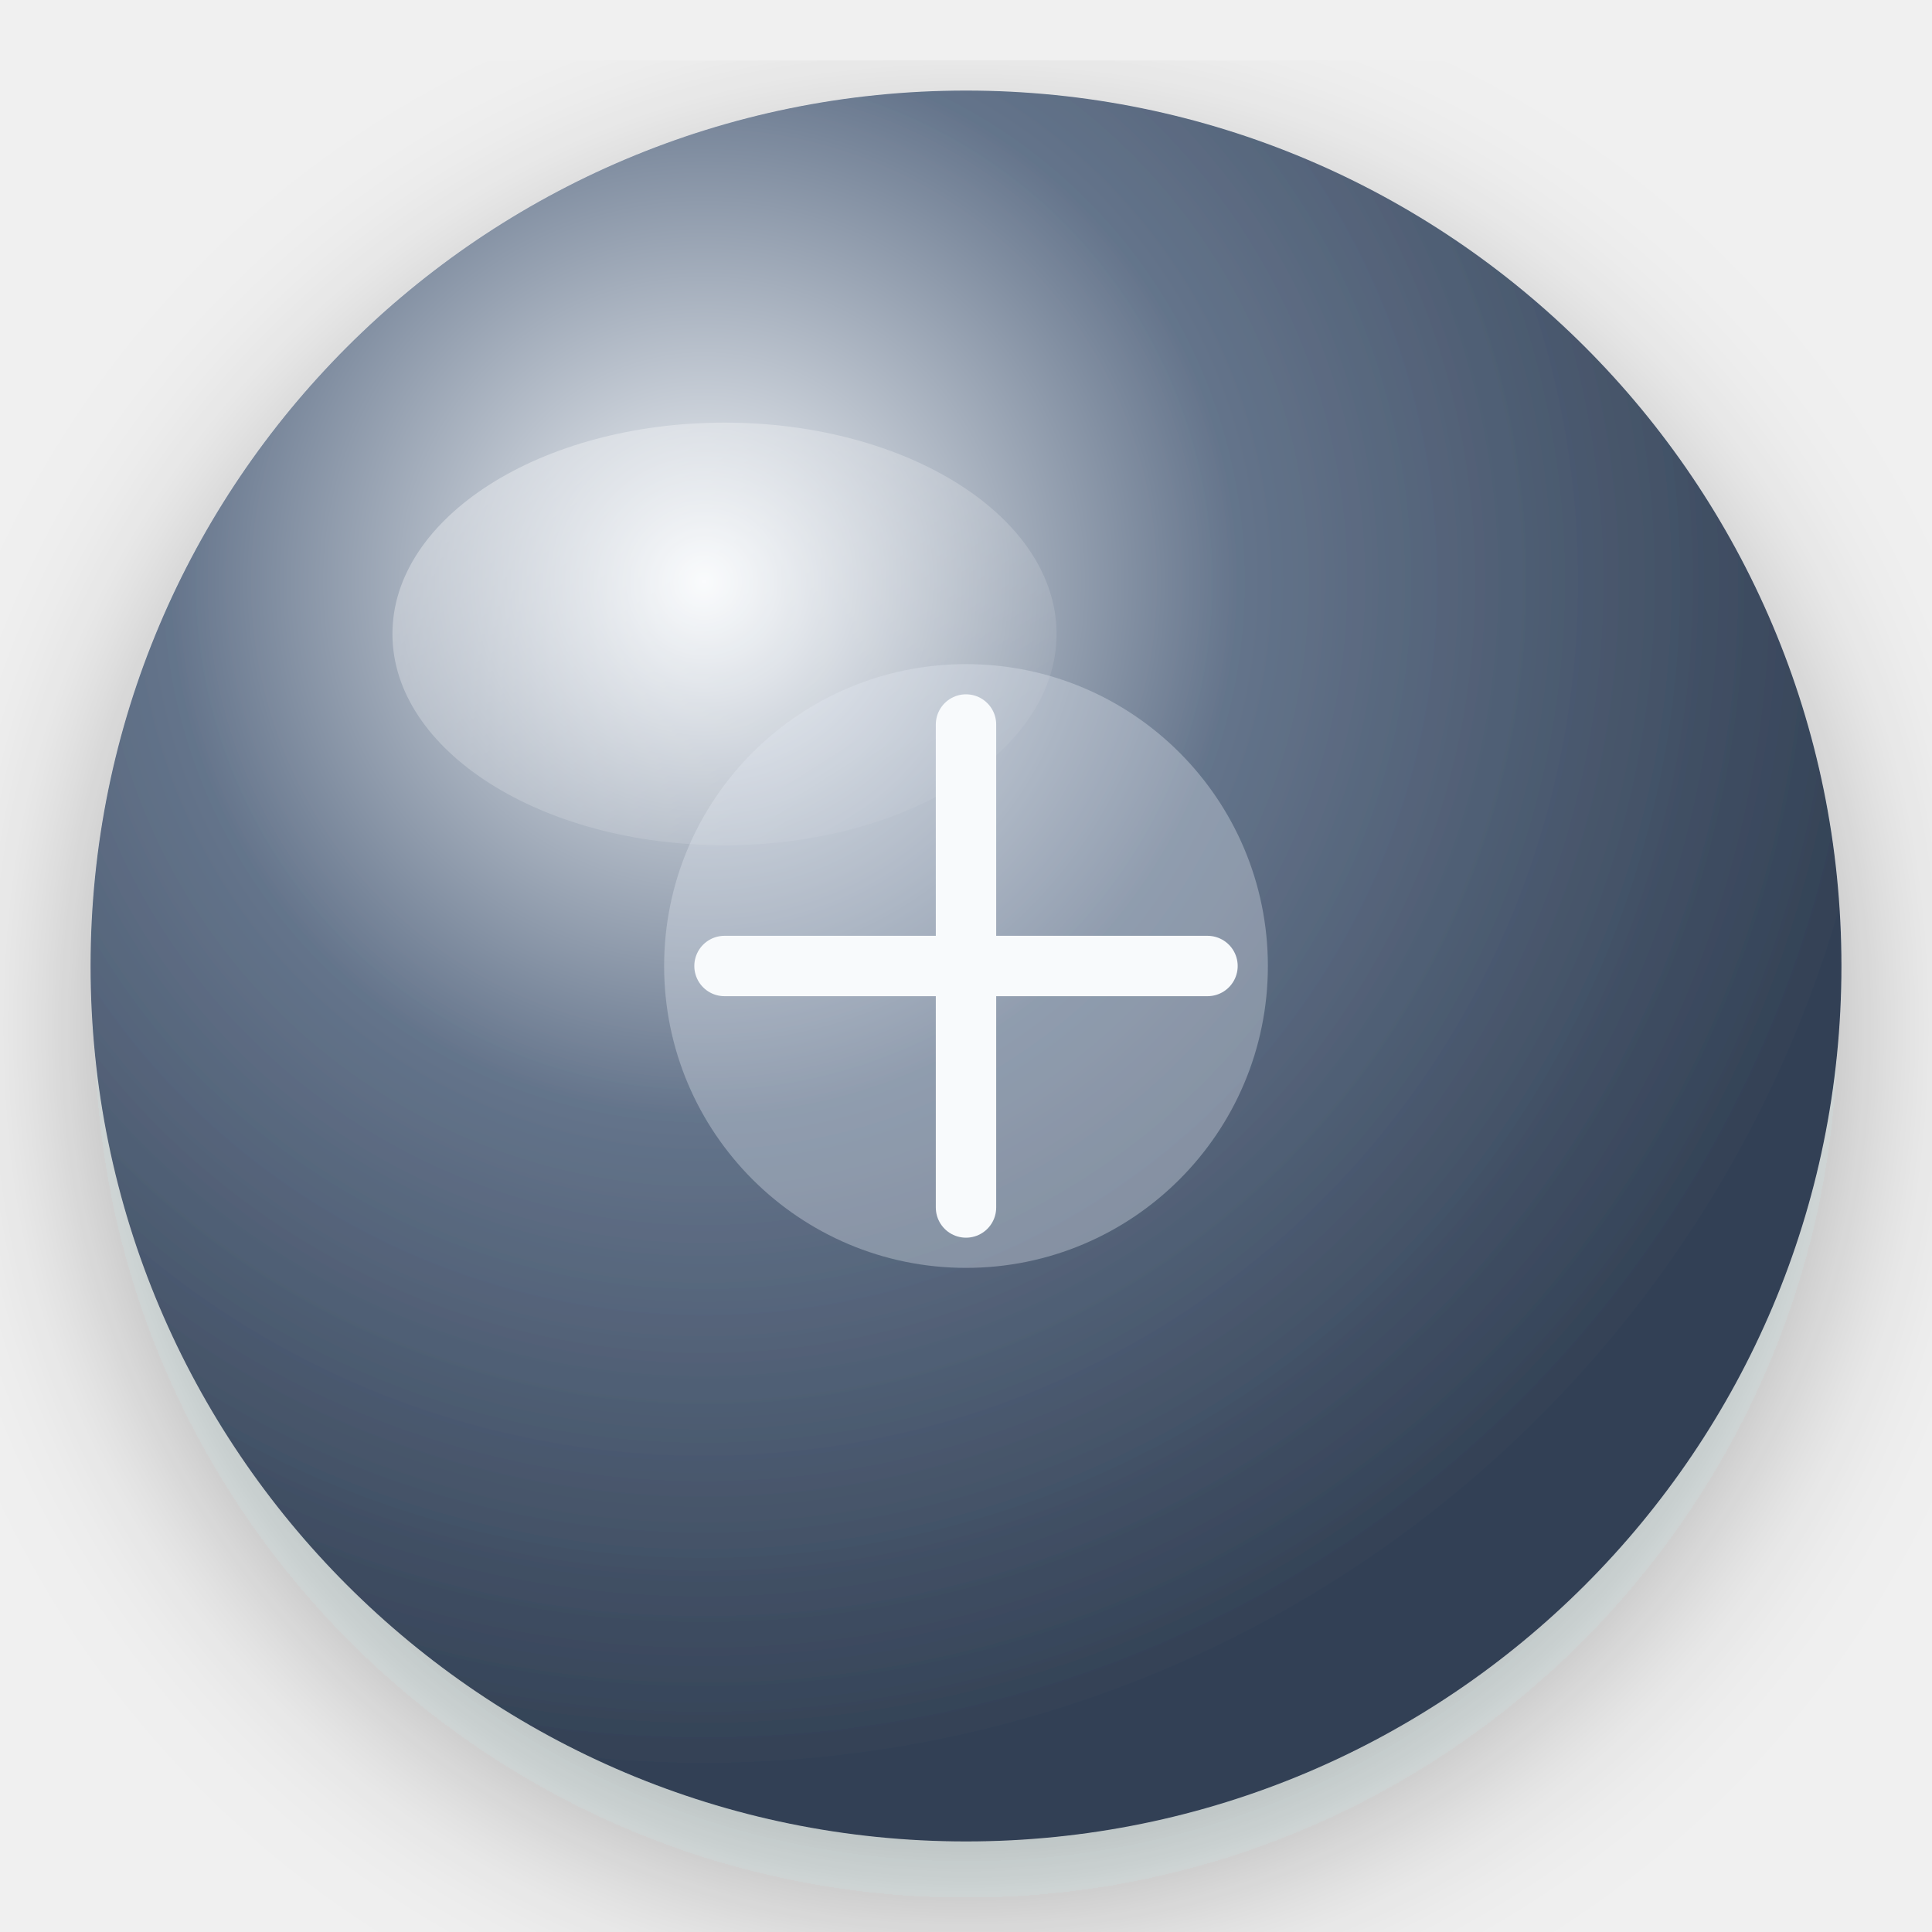
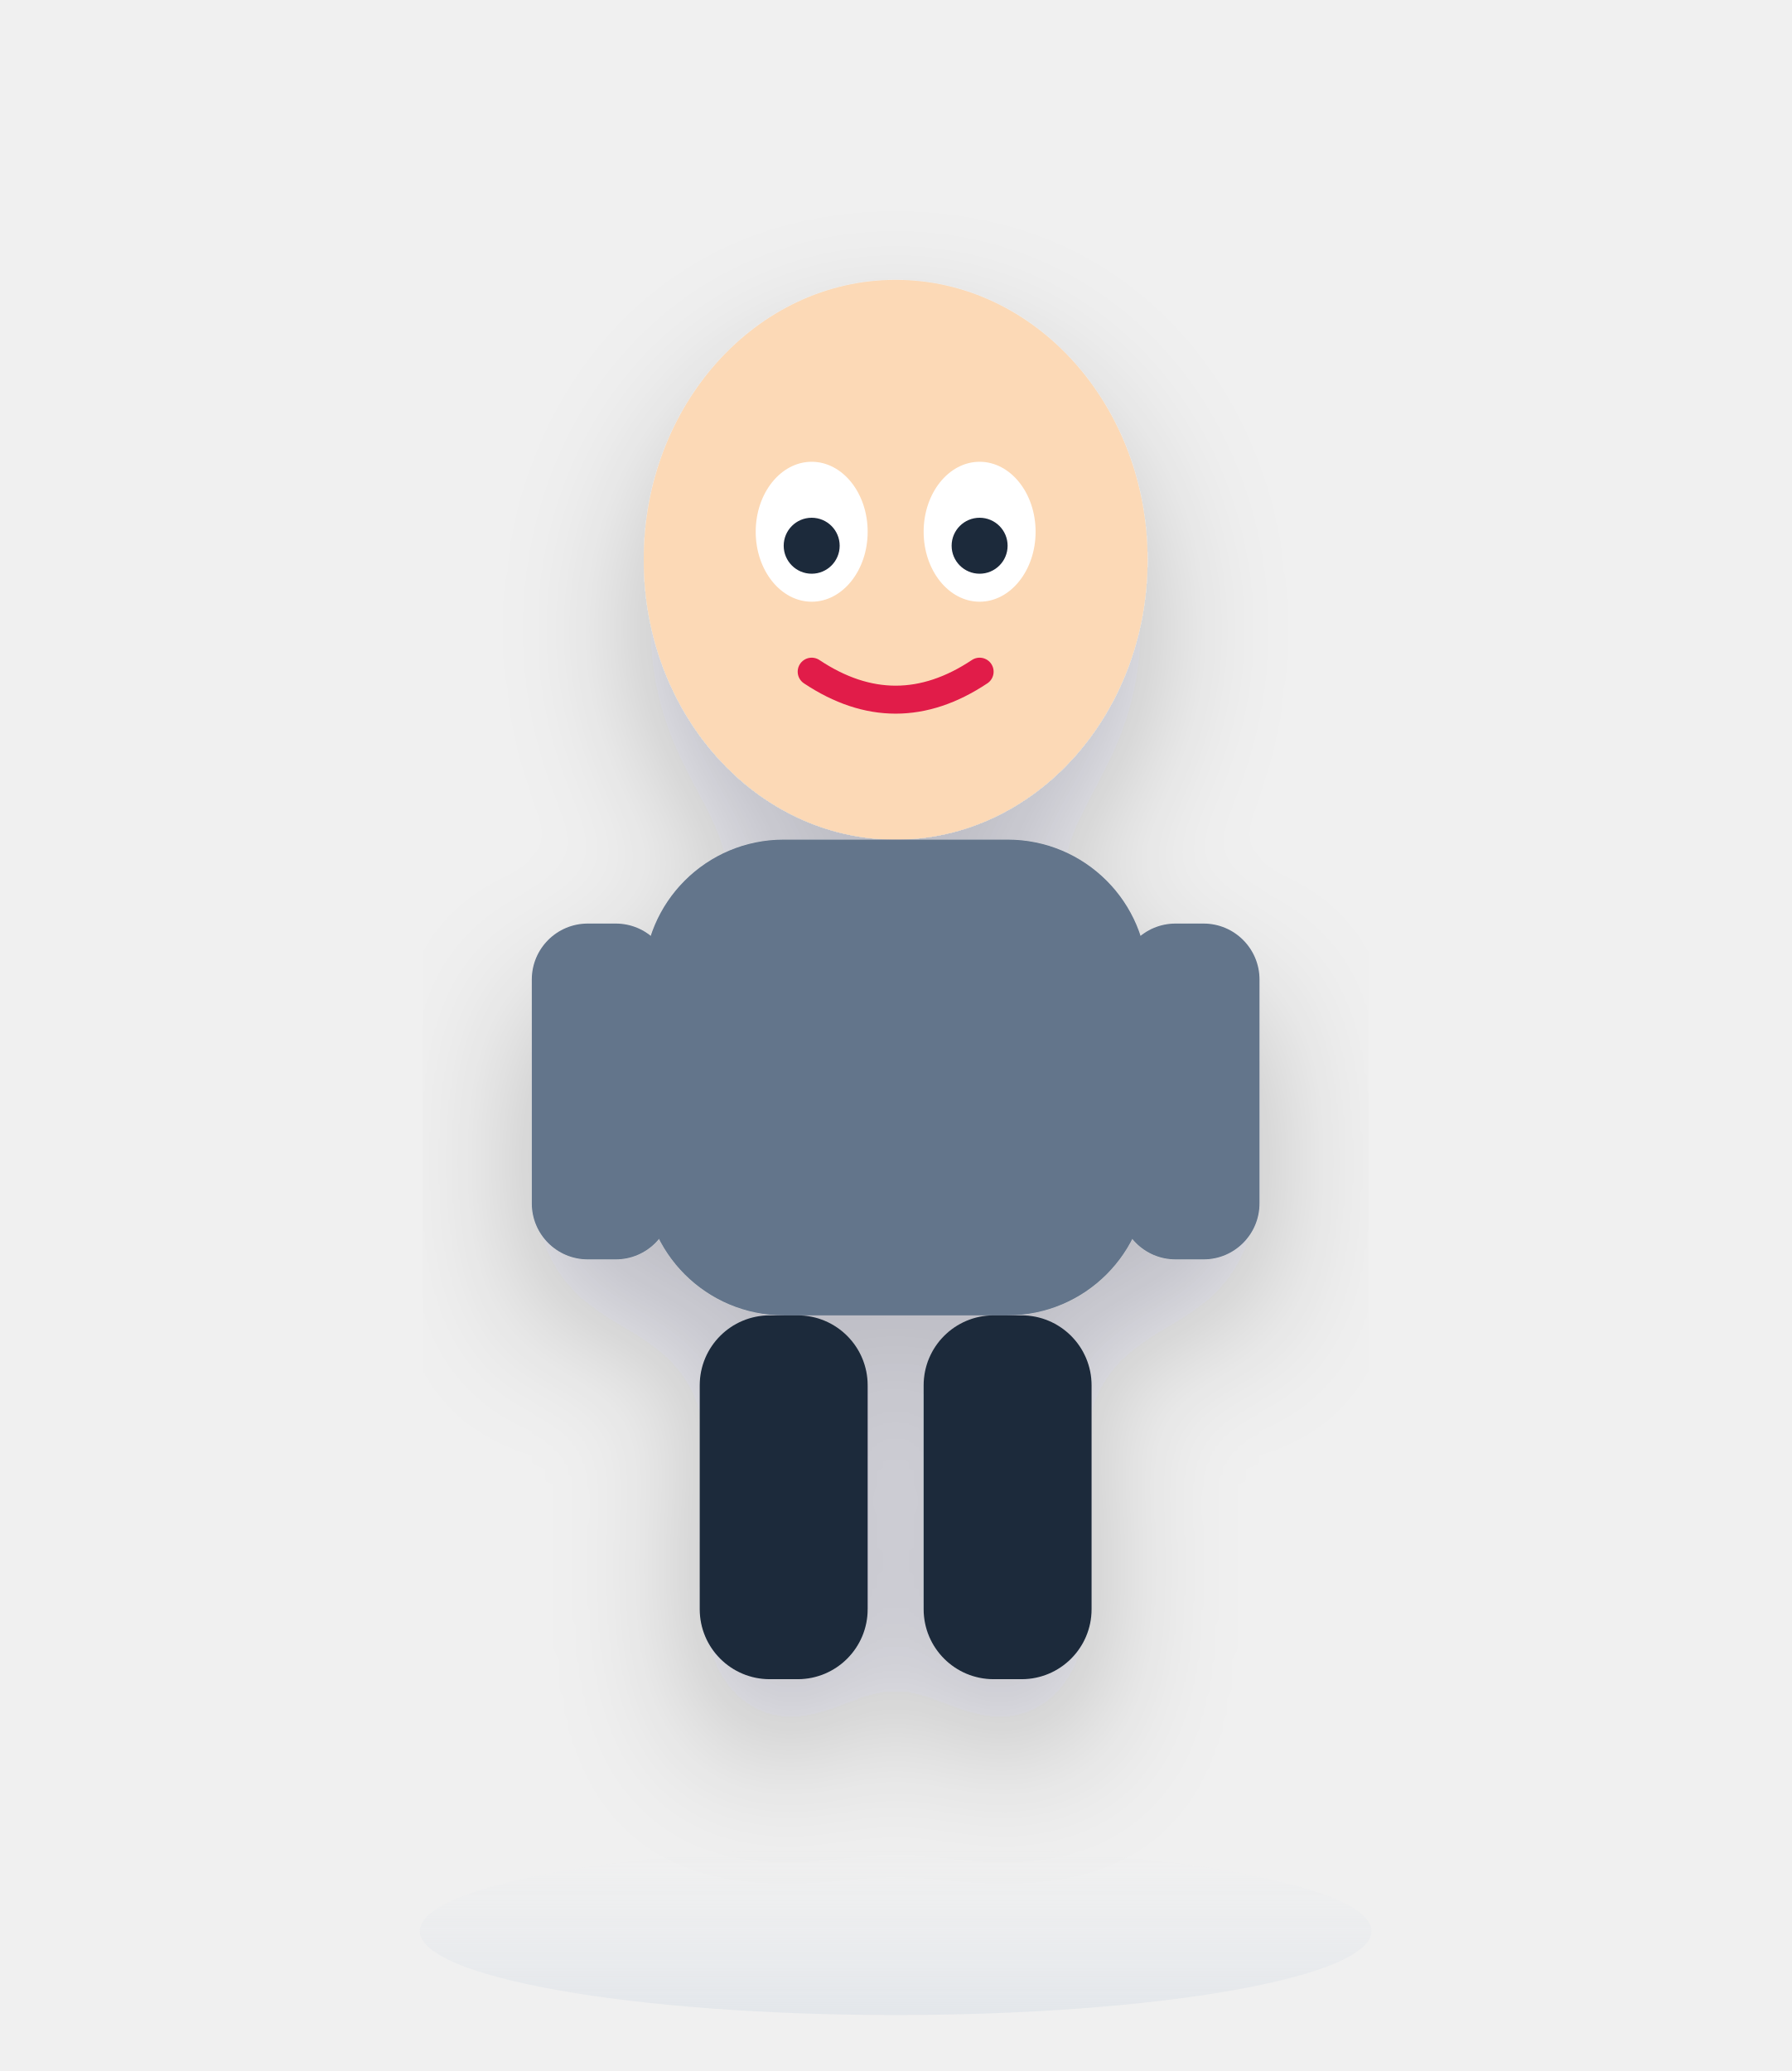
- <svg xmlns="http://www.w3.org/2000/svg" viewBox="0 0 128 128" role="img" aria-hidden="true">
+ <svg xmlns="http://www.w3.org/2000/svg" viewBox="0 0 128 148" role="img" aria-hidden="true">
  <defs>
-     <radialGradient id="sphere" cx="35%" cy="28%" r="68%">
-       <stop offset="0%" stop-color="#f8fafc" />
-       <stop offset="45%" stop-color="#64748b" />
-       <stop offset="100%" stop-color="#334155" />
-     </radialGradient>
-     <filter id="depth" x="-20%" y="-20%" width="140%" height="140%">
-       <feDropShadow dx="0" dy="4" stdDeviation="6" flood-color="#0f172a" flood-opacity="0.28" />
+     <filter id="charShadow" x="-15%" y="-10%" width="130%" height="130%">
+       <feDropShadow dx="0" dy="5" stdDeviation="5" flood-color="#0f172a" flood-opacity="0.22" />
    </filter>
-     <linearGradient id="shine" x1="0" y1="0" x2="1" y2="1">
-       <stop offset="0%" stop-color="#ffffff" stop-opacity="0.55" />
-       <stop offset="100%" stop-color="#ffffff" stop-opacity="0" />
+     <linearGradient id="floor" x1="0" y1="0" x2="0" y2="1">
+       <stop offset="0%" stop-color="#e2e8f0" stop-opacity="0" />
+       <stop offset="100%" stop-color="#cbd5e1" stop-opacity="0.35" />
    </linearGradient>
  </defs>
-   <circle cx="64" cy="64" r="58" fill="url(#sphere)" filter="url(#depth)" />
-   <ellipse cx="48" cy="42" rx="22" ry="14" fill="url(#shine)" opacity="0.75" />
-   <circle cx="64" cy="64" r="20" fill="#e2e8f0" opacity="0.35" />
-   <path d="M48 64 H80 M64 48 V80" stroke="#f8fafc" stroke-width="4" stroke-linecap="round" />
+   <ellipse cx="64" cy="138" rx="34" ry="6" fill="url(#floor)" />
+   <g filter="url(#charShadow)">
+     <ellipse cx="64" cy="40" rx="18" ry="20" fill="#fcd9b6" />
+     <ellipse cx="58" cy="38" rx="4" ry="5" fill="#ffffff" />
+     <ellipse cx="70" cy="38" rx="4" ry="5" fill="#ffffff" />
+     <circle cx="58" cy="39" r="2" fill="#1e293b" />
+     <circle cx="70" cy="39" r="2" fill="#1e293b" />
+     <path d="M58 48 Q64 52 70 48" fill="none" stroke="#e11d48" stroke-width="2" stroke-linecap="round" />
+     <rect x="46" y="60" width="36" height="34" rx="10" fill="#64748b" />
+     <rect x="38" y="66" width="10" height="24" rx="4" fill="#64748b" />
+     <rect x="80" y="66" width="10" height="24" rx="4" fill="#64748b" />
+     <rect x="50" y="94" width="12" height="26" rx="5" fill="#1e293b" />
+     <rect x="66" y="94" width="12" height="26" rx="5" fill="#1e293b" />
+   </g>
</svg>
